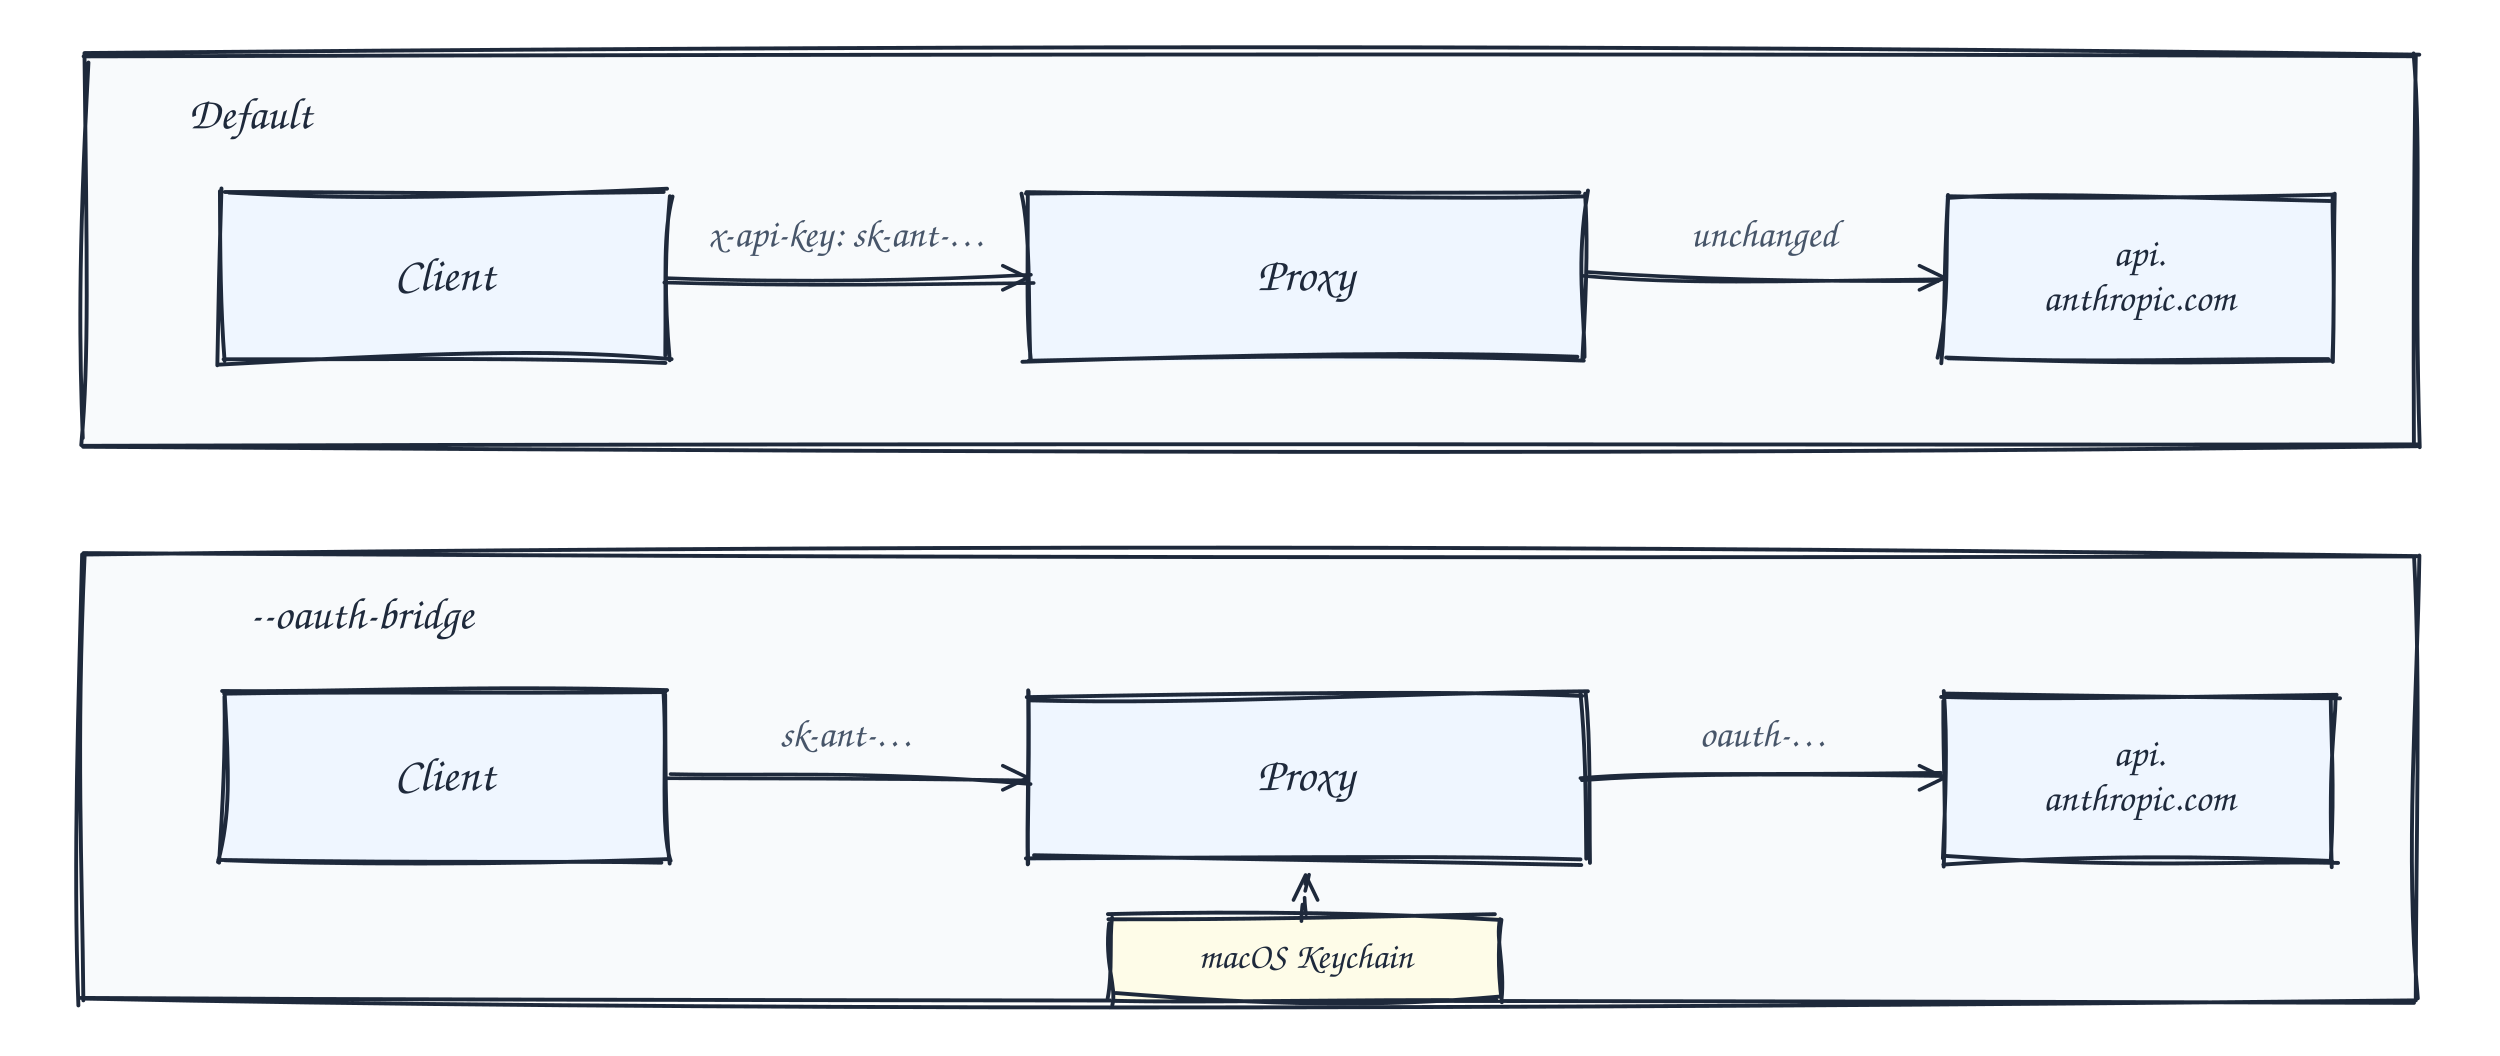
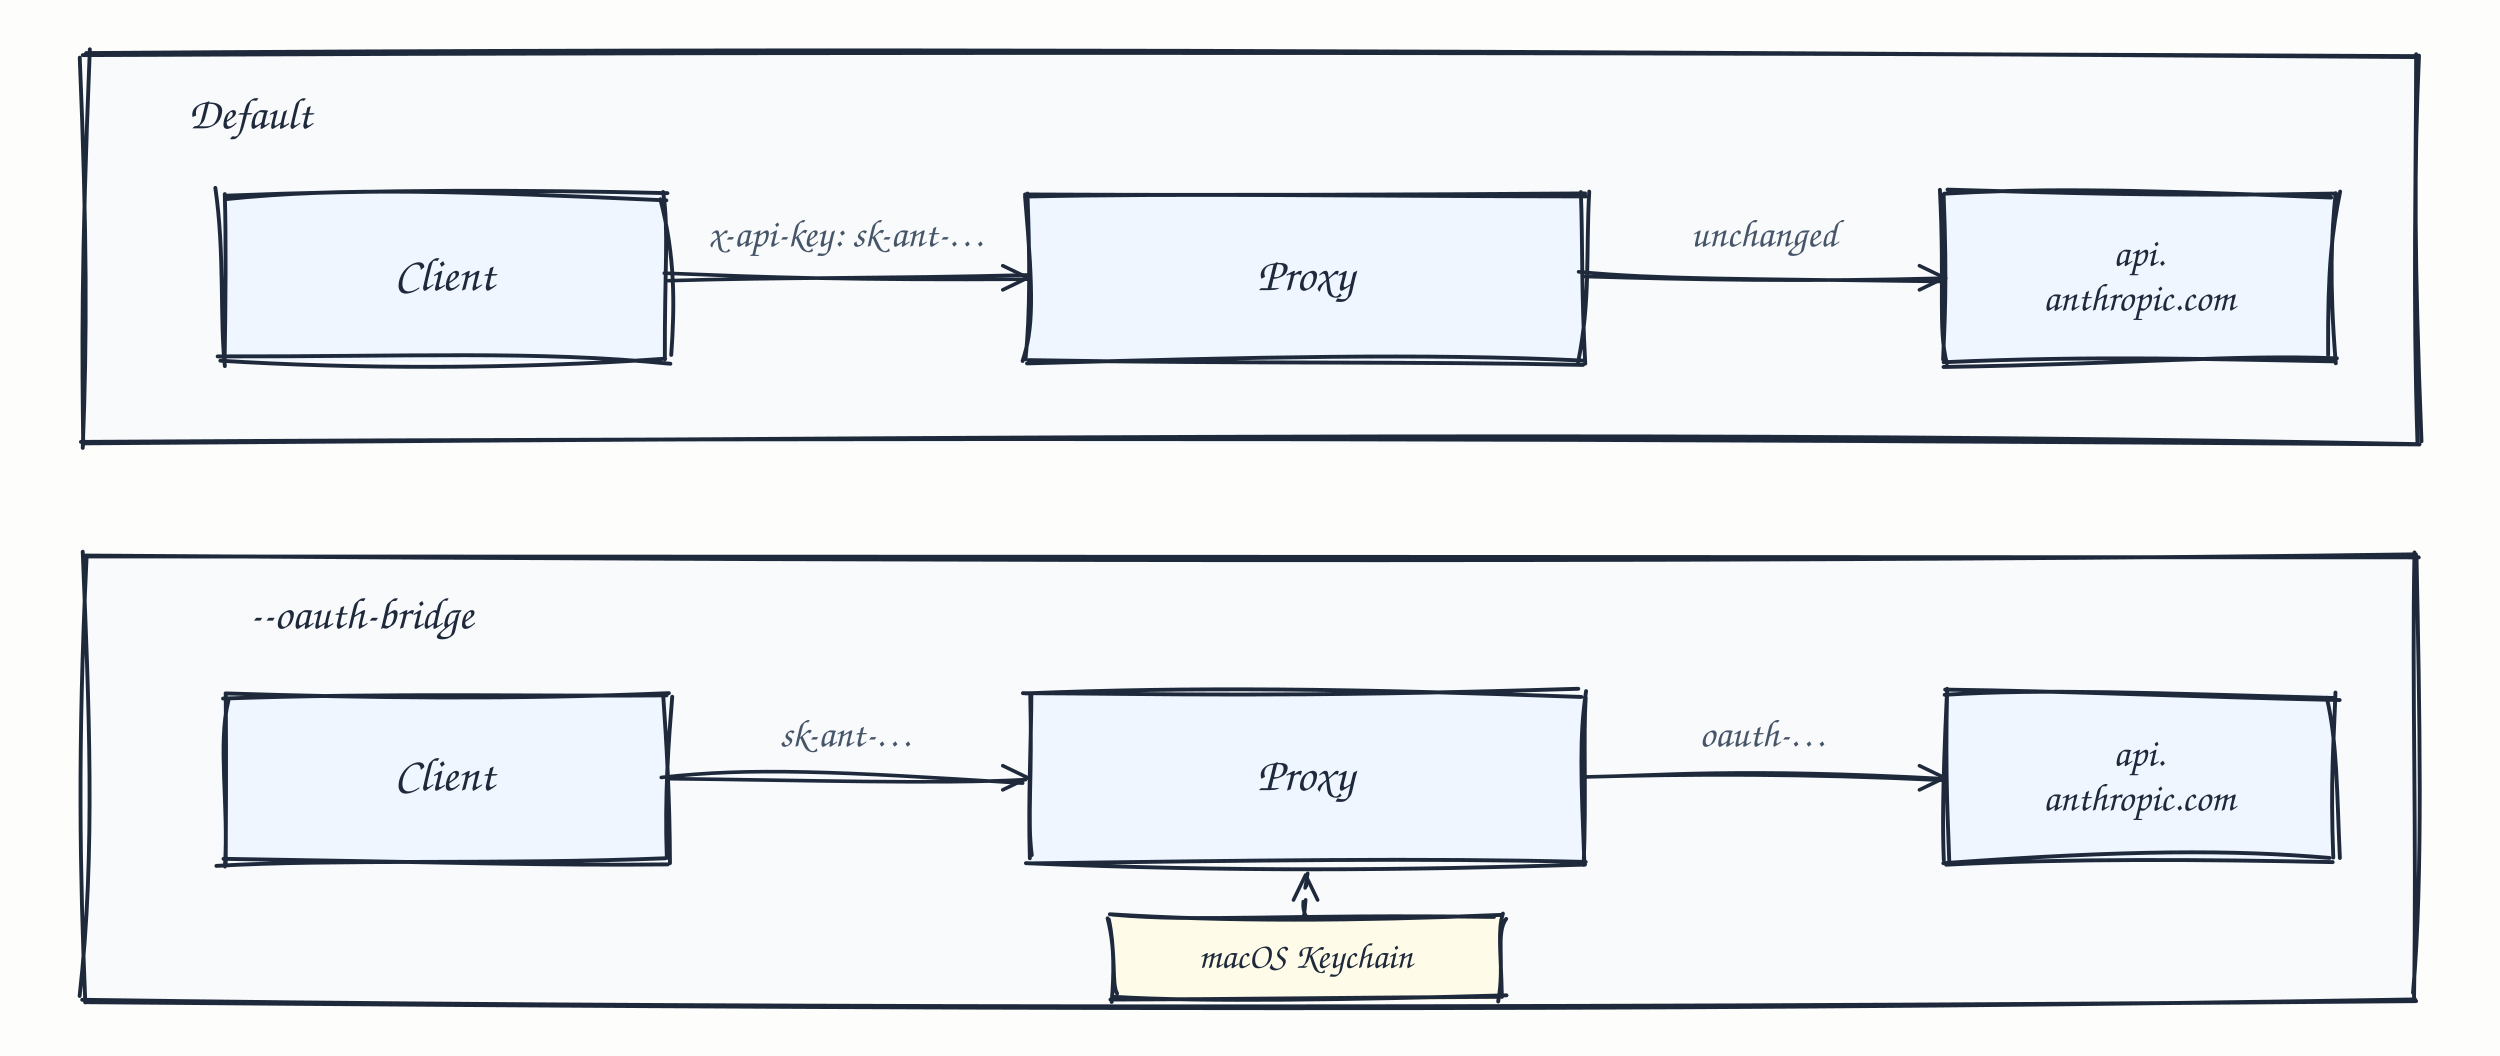
<svg xmlns="http://www.w3.org/2000/svg" viewBox="0 0 900 380" font-family="'Caveat', 'Kalam', 'Comic Sans MS', cursive">
+   <rect width="900" height="380" fill="#fdfdfb" />
  <path d="M30,20 L870,20 L870,160 L30,160 Z" fill="#f8fafc" />
-   <path d="M30.528,19.091 C310.625,16.598 592.266,15.845 870.941,19.675 M30.109,20.293 C360.687,19.381 691.658,19.381 869.583,20.253 M868.885,19.239 C871.928,53.558 868.952,91.354 871.101,160.994 M869.679,20.397 C868.865,72.617 868.841,124.051 869.003,160.068 M870.257,160.634 C649.263,163.31 427.472,163.361 29.91,160.833 M870.29,159.992 C641.615,160.289 413.958,159.399 29.703,160.497 M29.795,157.68 C28.661,125.93 28.019,94.704 31.84,22.516 M29.251,160.215 C32.088,128.815 31.285,95.101 30.41,19.122" stroke="#1e293b" stroke-width="1.4" fill="none" stroke-linecap="round" stroke-linejoin="round" />
+   <path d="M31.008,19.108 C292.784,17.188 554.149,18.415 870.25,20.545 M29.796,19.837 C334.838,18.45 640.274,19.085 869.972,20.202 M870.843,20.024 C869.046,59.194 869.163,94.012 871.735,158.89 M869.808,19.522 C869.788,64.002 868.62,106.943 870.286,159.187 M871.013,159.998 C603.485,158.018 337.637,157.279 29.128,159.084 M869.783,159.877 C675.564,156.039 481.783,156.347 30.354,159.603 M29.957,160.189 C29.57,128.198 29.139,96.545 32.34,17.756 M29.784,161.248 C31.35,121.241 31.341,84.511 28.713,20.755" stroke="#1e293b" stroke-width="1.4" fill="none" stroke-linecap="round" stroke-linejoin="round" />
  <text x="90" y="42" font-size="16" fill="#1e293b" text-anchor="middle" dominant-baseline="middle">Default</text>
  <path d="M30,200 L870,200 L870,360 L30,360 Z" fill="#f8fafc" />
-   <path d="M30.069,199.113 C202.586,199.984 376.734,201.163 869.73,200.311 M30.317,199.629 C302.34,196.358 574.135,196.103 870.206,200.199 M870.979,199.996 C870.195,252.44 865.659,307.849 870.407,359.403 M869.068,200.431 C871.526,249.897 869.715,300.059 869.68,359.435 M869.028,361.036 C547.584,359.988 222.838,360.425 29.106,359.248 M869.695,360.13 C550.708,363.444 231.685,363.831 30.032,359.483 M28.216,361.956 C26.28,309.372 28.332,251.369 29.564,199.601 M30.007,360.131 C29.6,312.963 27.388,267.565 30.448,200.358" stroke="#1e293b" stroke-width="1.4" fill="none" stroke-linecap="round" stroke-linejoin="round" />
+   <path d="M30.717,200.324 C284.3,200.363 535.884,200.514 870.753,200.649 M30.356,199.997 C352.988,202.252 676.14,202.319 869.73,199.559 M869.938,200.207 C871.025,255.799 872.382,315.229 868.688,357.403 M869.211,198.885 C868.238,248.117 870.058,297.566 869.038,359.821 M869.44,359.794 C643.084,363.589 417.263,363.999 30.629,360.785 M869.793,360.408 C542.041,363.296 214.029,362.653 29.593,359.921 M28.664,358.556 C34.52,306.621 31.945,252.872 29.782,198.619 M30.701,360.881 C28.809,314.334 27.879,270.297 31.155,200.944" stroke="#1e293b" stroke-width="1.4" fill="none" stroke-linecap="round" stroke-linejoin="round" />
  <text x="130" y="222" font-size="16" fill="#1e293b" text-anchor="middle" dominant-baseline="middle">--oauth-bridge</text>
  <path d="M80,70 L240,70 L240,130 L80,130 Z" fill="#eff6ff" />
-   <path d="M82.43,69.334 C113.727,70.969 142.679,72.467 240.139,67.933 M80.987,69.114 C125.674,69.039 172.304,70.129 238.919,69.109 M242.118,70.75 C238.59,84.335 239.87,97.564 239.505,127.884 M241.145,70.642 C239.536,89.535 239.017,106.505 241.104,129.707 M241.778,129.29 C203.897,126.032 170.789,126.077 78.77,131.271 M239.549,130.68 C192.872,128.531 145.387,129.48 80.498,129.338 M78.24,131.502 C78.602,110.16 78.988,92.305 79.724,67.843 M80.846,129.869 C79.389,111.117 79.259,92.573 79.172,68.837" stroke="#1e293b" stroke-width="1.4" fill="none" stroke-linecap="round" stroke-linejoin="round" />
+   <path d="M81.148,71.7 C122.961,67.307 168.007,68.845 239.88,72.139 M81.165,70.454 C136.682,68.256 190.117,68.296 240.275,69.531 M237.738,71.723 C243.086,92.253 242.931,109.735 241.644,127.772 M238.723,69.11 C240.814,82.954 239.221,96.779 239.344,129.34 M241.336,130.944 C192.713,126.133 147.597,128.451 78.354,128.304 M239.461,129.138 C183.326,133.072 126.244,132.761 79.323,129.851 M80.948,131.799 C79.093,114.338 80.948,91.167 77.522,67.633 M80.864,129.848 C81.235,108.727 81.403,85.418 80.923,69.878" stroke="#1e293b" stroke-width="1.4" fill="none" stroke-linecap="round" stroke-linejoin="round" />
  <text x="160" y="100" font-size="17" fill="#1e293b" text-anchor="middle" dominant-baseline="middle">Client</text>
  <path d="M370,70 L570,70 L570,130 L370,130 Z" fill="#eff6ff" />
-   <path d="M369.341,69.683 C419.057,69.136 467.073,69.572 568.604,69.286 M369.549,69.166 C446.748,70.006 522.938,72.158 570.731,70.69 M571.67,68.597 C567.144,94.226 570.462,112.678 570.428,128.539 M570.639,69.731 C571.417,83.696 571.508,97.394 569.649,129.445 M567.851,128.428 C515.585,126.589 458.868,127.4 368.068,130.244 M570.151,129.824 C509.575,127.563 451.263,128.072 370.288,129.876 M370.887,128.975 C370.109,105.239 371.013,84.632 367.739,69.7 M371.071,129.284 C369.457,115.751 370.001,101.946 370.008,70.504" stroke="#1e293b" stroke-width="1.4" fill="none" stroke-linecap="round" stroke-linejoin="round" />
+   <path d="M368.985,70.762 C426.321,69.497 486.12,70.601 570.918,70.71 M369.007,70.004 C442.638,70.385 514.355,70.046 570.633,69.632 M572.121,68.974 C570.906,91.028 572.612,108.248 568.119,130.379 M569.106,69.139 C569.792,86.665 569.255,105.264 570.69,130.908 M569.887,131.363 C510.248,130.036 449.938,131.035 370.335,129.643 M570.027,129.815 C512.119,127.091 452.598,128.579 369.717,130.82 M368.138,129.959 C371.894,118.531 372.17,107.344 369.046,71.05 M369.181,129.345 C370.905,112.591 370.727,93.237 369.882,69.676" stroke="#1e293b" stroke-width="1.4" fill="none" stroke-linecap="round" stroke-linejoin="round" />
  <text x="470" y="100" font-size="17" fill="#1e293b" text-anchor="middle" dominant-baseline="middle">Proxy</text>
  <path d="M700,70 L840,70 L840,130 L700,130 Z" fill="#eff6ff" />
-   <path d="M701.833,71.208 C729.011,69.396 756.881,70.357 840.299,72.399 M701.177,70.64 C749.884,71.739 798.947,71.017 839.694,70.079 M839.754,69.982 C839.555,81.613 840.655,95.976 839.826,130.3 M840.501,69.724 C840.04,90.75 840.355,113.669 839.668,130.046 M838.186,129.27 C796.373,129.035 757.329,130.675 701.395,128.99 M839.453,129.858 C809.728,130.098 776.616,131.676 700.618,128.705 M697.51,128.778 C702.017,109.472 700.175,91.762 701.317,71.398 M698.87,130.778 C700.43,114.751 699.544,99.884 701.274,70.183" stroke="#1e293b" stroke-width="1.4" fill="none" stroke-linecap="round" stroke-linejoin="round" />
+   <path d="M701.1,68.265 C738.599,69.325 780.217,70.836 840.98,69.678 M699.956,69.716 C728.818,68.081 759.047,67.695 839.225,71.122 M842.446,68.969 C839.629,83.007 837.896,95.925 838.127,127.752 M840.822,69.539 C839.38,84.173 838.44,100.822 840.88,130.781 M841.284,128.997 C802.888,127.597 769.447,130.976 699.676,132.11 M840.448,130.091 C797.53,129.37 755.792,127.921 699.714,130.403 M700.856,130.847 C697.623,117.908 700.151,103.437 698.363,68.324 M699.515,129.39 C699.954,117.162 701.044,103.959 699.701,69.911" stroke="#1e293b" stroke-width="1.4" fill="none" stroke-linecap="round" stroke-linejoin="round" />
  <text x="770" y="91.95" font-size="14" fill="#1e293b" text-anchor="middle" dominant-baseline="middle">api.</text>
  <text x="770" y="108.05" font-size="14" fill="#1e293b" text-anchor="middle" dominant-baseline="middle">anthropic.com</text>
-   <path d="M239.138,101.714 C288.783,103.182 331.919,102.311 372.137,101.883 M239.697,100.125 C287.272,101.89 334.91,100.877 371.132,98.907" stroke="#1e293b" stroke-width="1.3" fill="none" stroke-linecap="round" />
+   <path d="M239.14,98.342 C275.497,99.792 307.111,100.939 370.335,100.508 M240.562,101.048 C280.927,99.808 318.836,100.287 369.819,98.994" stroke="#1e293b" stroke-width="1.3" fill="none" stroke-linecap="round" />
  <path d="M370,100 L360.996,104.35 M370,100 L360.996,95.65" stroke="#1e293b" stroke-width="1.3" fill="none" stroke-linecap="round" />
  <text x="305" y="85" font-size="14" fill="#475569" text-anchor="middle" dominant-baseline="middle">x-api-key: sk-ant-…</text>
-   <path d="M571.695,97.941 C608.319,100.472 650.345,101.452 697.642,101.157 M569.449,99.269 C605.214,102.467 638.443,101.311 700.318,100.506" stroke="#1e293b" stroke-width="1.3" fill="none" stroke-linecap="round" />
+   <path d="M568.287,97.853 C597.583,100.597 624.772,100.243 698.954,101.33 M569.817,99.519 C609.764,100.713 649.626,101.51 700.432,100.132" stroke="#1e293b" stroke-width="1.3" fill="none" stroke-linecap="round" />
  <path d="M700,100 L690.996,104.35 M700,100 L690.996,95.65" stroke="#1e293b" stroke-width="1.3" fill="none" stroke-linecap="round" />
  <text x="635" y="85" font-size="14" fill="#475569" text-anchor="middle" dominant-baseline="middle">unchanged</text>
  <path d="M80,250 L240,250 L240,310 L80,310 Z" fill="#eff6ff" />
-   <path d="M79.965,248.761 C125.299,249.206 167.784,246.614 240.156,248.438 M80.702,249.722 C126.407,248.882 172.494,249.761 239.516,249.142 M238.875,249.574 C240.256,272.743 237.587,298.631 241.423,309.875 M239.459,250.1 C239.637,273.565 239.367,296.778 241.087,310.884 M238.085,310.567 C202.38,309.791 165.381,310.878 78.599,309.578 M240.292,309.285 C179.897,311.443 117.616,311.209 80.943,309.69 M78.48,310.33 C83.001,293.23 82.458,279.321 80.877,249.497 M78.878,310.552 C80.189,289.394 81.209,269.791 80.804,250.779" stroke="#1e293b" stroke-width="1.4" fill="none" stroke-linecap="round" stroke-linejoin="round" />
+   <path d="M80.301,251.485 C139.003,249.335 200.38,250.783 239.959,250.329 M81.214,249.63 C132.209,251.237 184.144,251.941 240.796,249.533 M242.002,250.836 C240.695,266.714 239.231,286.549 240.059,308.863 M238.717,249.761 C239.953,267.576 241.089,286.578 241.184,310.745 M239.47,308.978 C182.68,311.315 118.833,309.208 77.904,311.721 M240.388,311.18 C199.245,311.681 159.286,310.372 80.464,309.175 M80.972,311.958 C82.429,289.869 78.302,268.044 82.235,252.191 M81.25,311.2 C81.32,294.995 81.475,278.901 81.275,249.98" stroke="#1e293b" stroke-width="1.4" fill="none" stroke-linecap="round" stroke-linejoin="round" />
  <text x="160" y="280" font-size="17" fill="#1e293b" text-anchor="middle" dominant-baseline="middle">Client</text>
  <path d="M370,250 L570,250 L570,310 L370,310 Z" fill="#eff6ff" />
-   <path d="M370.313,252.126 C435.393,253.742 498.076,249.545 571.642,248.853 M369.639,250.975 C448.218,249.549 526.443,248.562 569.578,250.552 M570.868,249.689 C572.704,267.393 572.088,288.816 572.382,310.642 M568.929,248.901 C570.671,267.51 570.845,282.21 571.061,309.13 M569.257,311.407 C520.488,310.389 467.665,309.651 372.257,307.873 M568.965,309.378 C524.861,308.082 480.964,308.562 369.329,309.023 M369.987,311.168 C369.67,294.248 370.43,278.126 370.142,248.525 M370.146,310.968 C369.703,296.041 370.643,284.392 370.292,248.946" stroke="#1e293b" stroke-width="1.4" fill="none" stroke-linecap="round" stroke-linejoin="round" />
+   <path d="M368.246,249.541 C417.632,249.688 461.197,251.249 568.178,247.957 M369.257,249.63 C428.509,247.22 486.877,247.867 569.306,250.903 M570.852,251.089 C569.956,265.655 571.099,285.056 570.124,311.382 M570.99,248.801 C568.538,265.179 569.173,279.65 570.368,310.673 M570.604,311.253 C505.61,313.335 442.92,313.874 369.329,310.741 M570.846,310.292 C511.698,308.825 452.318,309.768 370.711,310.819 M371.441,307.824 C369.728,295.173 371.707,279.461 370.9,250.402 M370.749,308.968 C370.092,287.282 371.258,266.549 371.297,249.529" stroke="#1e293b" stroke-width="1.4" fill="none" stroke-linecap="round" stroke-linejoin="round" />
  <text x="470" y="280" font-size="17" fill="#1e293b" text-anchor="middle" dominant-baseline="middle">Proxy</text>
  <path d="M700,250 L840,250 L840,310 L700,310 Z" fill="#eff6ff" />
-   <path d="M700.674,249.69 C756.202,250.619 812.191,251.251 842.416,251.386 M698.805,250.894 C732.591,251.828 765.431,251.24 841.168,250.116 M840.799,251.841 C840.689,261.63 838.228,271.748 839.416,312.198 M839.06,250.556 C839.144,265.945 840.528,281.771 839.117,309.127 M841.709,310.65 C803.726,309.848 769.331,312.831 699.521,308.073 M839.519,309.949 C795.303,308.175 749.848,307.837 699.607,311.246 M699.734,311.965 C700.733,293.27 699.455,274.037 699.603,252.356 M699.443,308.983 C700.37,288.562 701.198,266.757 699.748,248.77" stroke="#1e293b" stroke-width="1.4" fill="none" stroke-linecap="round" stroke-linejoin="round" />
+   <path d="M700.261,248.261 C746.433,248.854 786.529,250.773 842.27,252.019 M700.085,250.131 C736.001,247.864 774.615,249.54 840.679,251.295 M837.635,251.153 C841.426,267.171 841.273,285.569 842.355,308.875 M840.76,249.31 C840.208,266.798 838.882,280.56 839.978,308.73 M838.62,308.858 C803.595,305.859 766.535,305.946 699.603,310.753 M839.762,310.363 C793.494,309.393 744.874,309.013 700.613,311.293 M701.753,310.718 C701.421,297.965 700.176,280.878 700.967,247.961 M699.767,309.635 C699.349,298.448 699.266,285.376 700.822,251.247" stroke="#1e293b" stroke-width="1.4" fill="none" stroke-linecap="round" stroke-linejoin="round" />
  <text x="770" y="271.95" font-size="14" fill="#1e293b" text-anchor="middle" dominant-baseline="middle">api.</text>
  <text x="770" y="288.05" font-size="14" fill="#1e293b" text-anchor="middle" dominant-baseline="middle">anthropic.com</text>
  <path d="M400,330 L540,330 L540,360 L400,360 Z" fill="#fefce8" />
-   <path d="M399.031,330.949 C430.105,330.985 456.301,330.905 538.151,329.107 M398.852,329.083 C451.273,327.788 502.979,328.942 539.322,331.129 M540.007,330.908 C538.381,338.244 541.82,348.109 540.526,360.094 M540.516,331.117 C539.49,337.616 539.039,348.343 540.668,360.814 M539.673,358.785 C497.175,362.607 456.01,361.885 401.716,357.492 M538.76,360.094 C485.114,359.734 431.863,361.085 400.545,360.271 M400.438,361.836 C402.108,355.612 397.491,346.977 399.283,332.446 M398.729,359.573 C400.619,350.115 399.301,337.812 400.364,330.358" stroke="#1e293b" stroke-width="1.4" fill="none" stroke-linecap="round" stroke-linejoin="round" />
+   <path d="M400.57,329.261 C431.713,332.092 462.146,329.055 537.833,330.093 M399.54,329.138 C442.398,331.791 486.48,331.614 540.4,329.366 M542.211,330.806 C538.277,335.963 541.848,346.928 539.346,360.54 M541.05,328.898 C539.16,334.946 540.31,342.328 540.677,358.899 M542.336,358.318 C487.176,359.843 432.776,360.791 401.285,358.867 M539.776,358.857 C492.997,359.043 443.774,359.757 399.759,359.844 M402.159,357.644 C400.024,354.195 402.113,343.602 398.74,330.587 M400.213,360.711 C401.036,351.21 401.207,340.511 399.194,331.055" stroke="#1e293b" stroke-width="1.4" fill="none" stroke-linecap="round" stroke-linejoin="round" />
  <text x="470" y="345" font-size="13" fill="#1e293b" text-anchor="middle" dominant-baseline="middle">macOS Keychain</text>
-   <path d="M241.399,278.671 C275.894,279.424 311.647,277.208 371.027,282.266 M239.753,280.173 C273.694,280.347 307.461,280.12 369.429,280.935" stroke="#1e293b" stroke-width="1.3" fill="none" stroke-linecap="round" />
+   <path d="M238.054,279.883 C270.54,276.217 300.395,277.644 368.155,281.93 M240.352,280.328 C289.341,280.843 338.039,282.384 369.159,280.671" stroke="#1e293b" stroke-width="1.3" fill="none" stroke-linecap="round" />
  <path d="M370,280 L360.996,284.35 M370,280 L360.996,275.65" stroke="#1e293b" stroke-width="1.3" fill="none" stroke-linecap="round" />
  <text x="305" y="265" font-size="14" fill="#475569" text-anchor="middle" dominant-baseline="middle">sk-ant-…</text>
-   <path d="M568.941,280.122 C597.52,277.697 621.19,279.178 698.677,278.193 M569.472,280.883 C596.96,278.942 624.53,278.345 700.217,279.39" stroke="#1e293b" stroke-width="1.3" fill="none" stroke-linecap="round" />
+   <path d="M571.874,279.67 C597.46,279.274 624.762,276.297 700.05,280.368 M569.759,279.727 C609.023,278.605 649.308,278.503 698.998,280.877" stroke="#1e293b" stroke-width="1.3" fill="none" stroke-linecap="round" />
  <path d="M700,280 L690.996,284.35 M700,280 L690.996,275.65" stroke="#1e293b" stroke-width="1.3" fill="none" stroke-linecap="round" />
  <text x="635" y="265" font-size="14" fill="#475569" text-anchor="middle" dominant-baseline="middle">oauth-…</text>
-   <path d="M468.524,331.605 C468.413,323.984 470.437,319.335 471.332,314.591 M470.202,329.155 C469.415,323.871 469.316,317.768 470.687,315.459" stroke="#1e293b" stroke-width="1.3" fill="none" stroke-linecap="round" stroke-dasharray="6,5" />
+   <path d="M470.511,330.318 C468.133,326.759 469.26,323.323 470.777,314.399 M469.339,329.896 C469.99,326.604 470.215,321.826 470.467,315.298" stroke="#1e293b" stroke-width="1.3" fill="none" stroke-linecap="round" stroke-dasharray="6,5" />
  <path d="M470,315 L474.35,324.004 M470,315 L465.65,324.004" stroke="#1e293b" stroke-width="1.3" fill="none" stroke-linecap="round" />
</svg>
